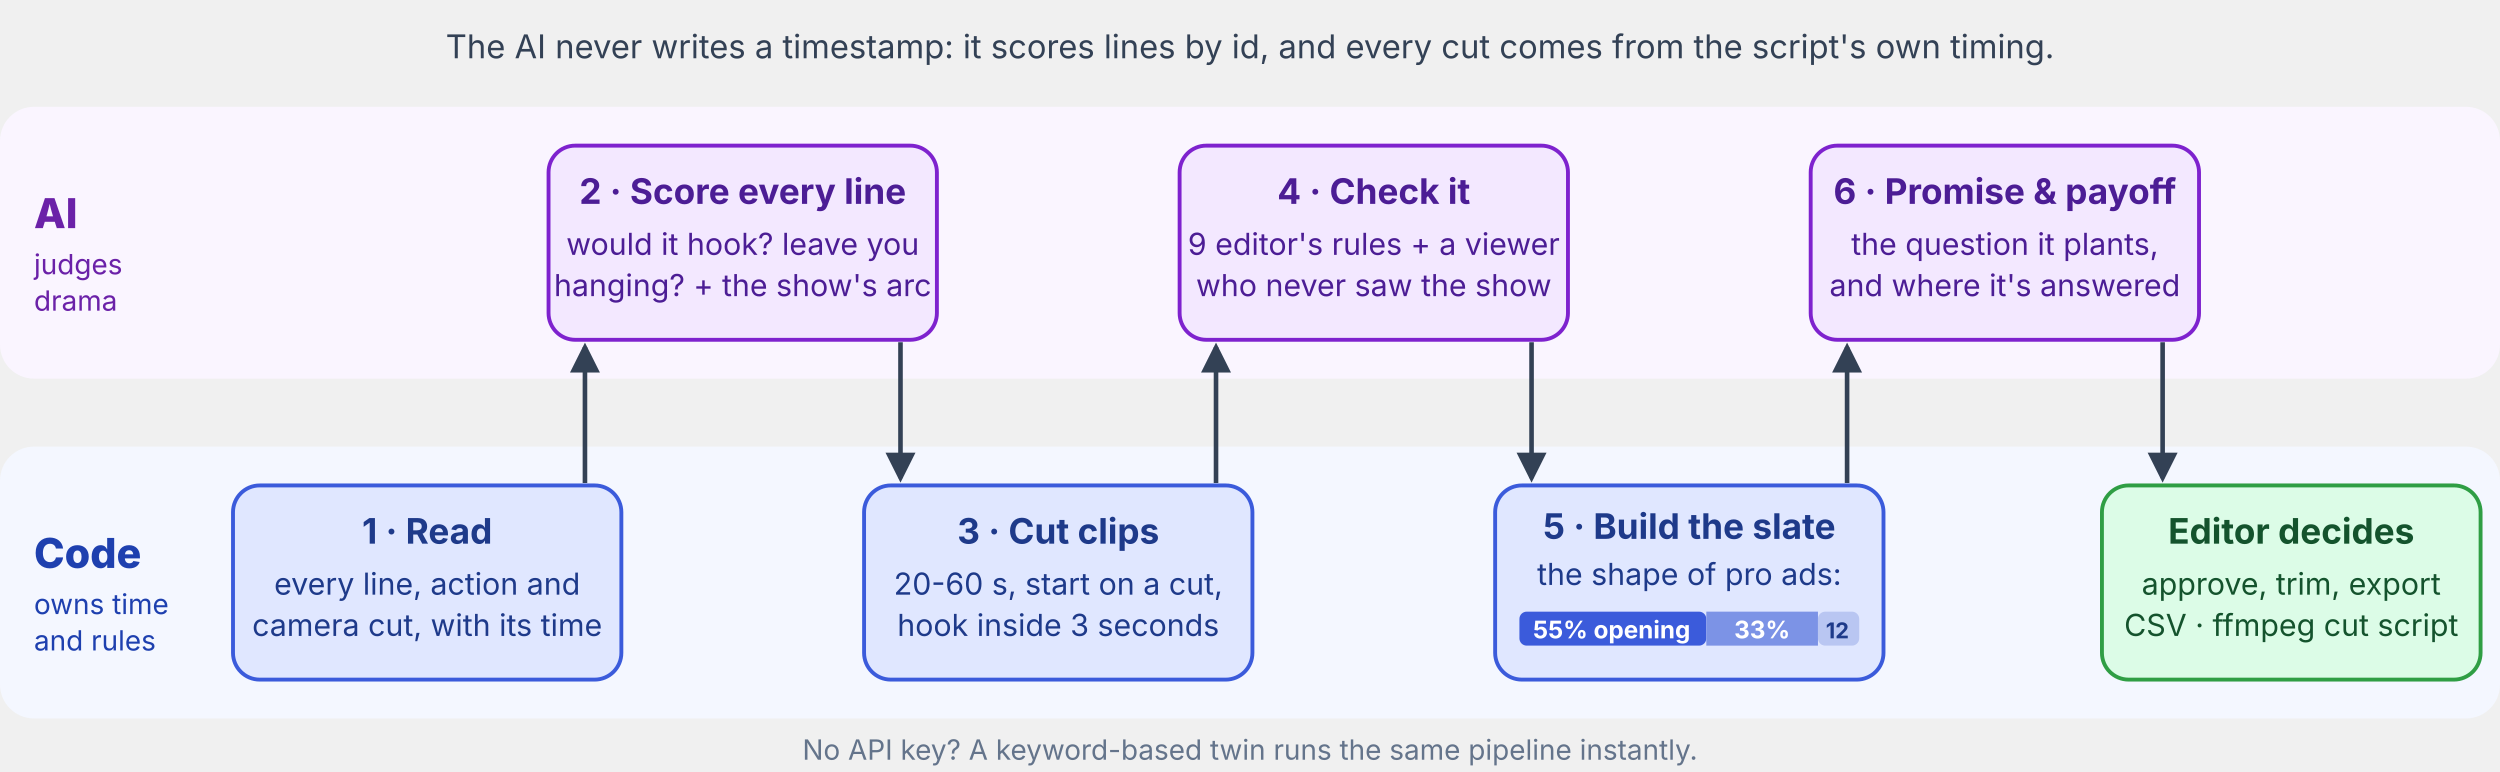
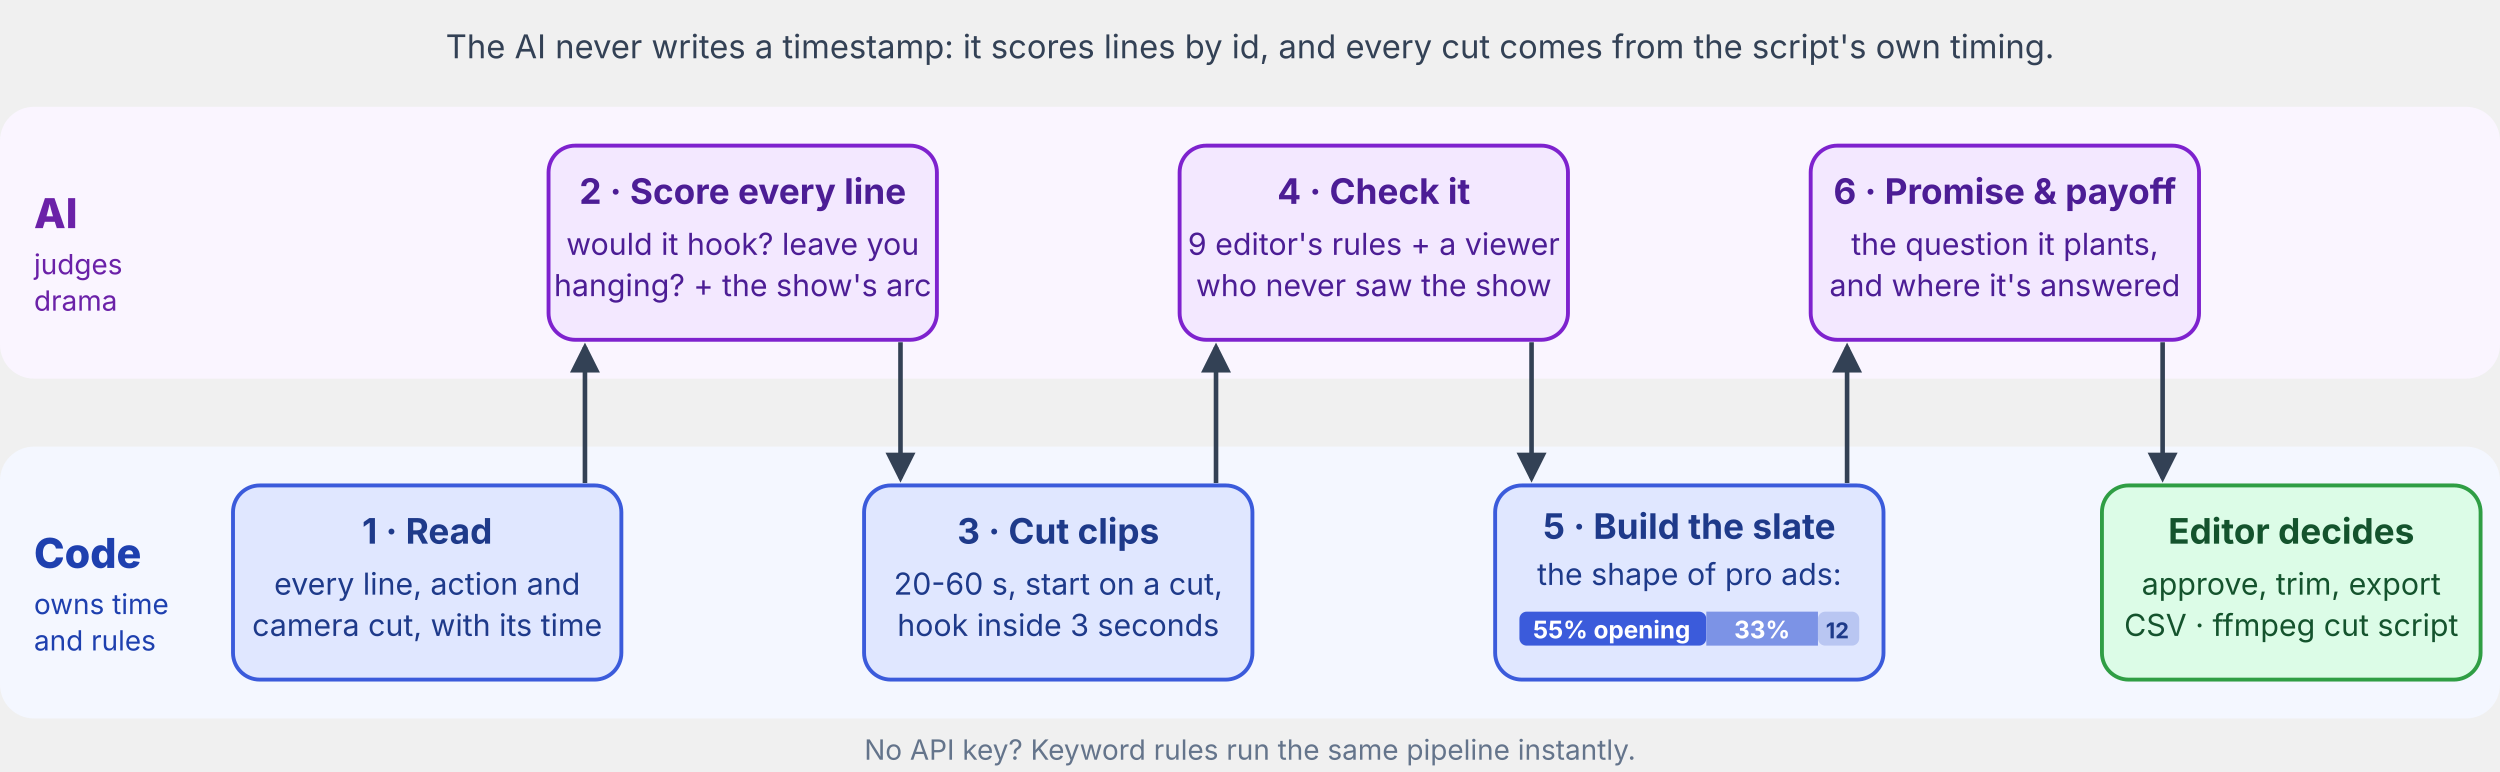
<svg xmlns="http://www.w3.org/2000/svg" viewBox="0 0 1030 318" font-family="Avenir Next, Inter, Helvetica Neue, Arial, sans-serif">
  <defs>
    <marker id="a" viewBox="0 0 10 10" refX="8.5" refY="5" markerWidth="6.5" markerHeight="6.5" orient="auto-start-reverse">
      <path d="M0,0 L10,5 L0,10 z" fill="#334155" />
    </marker>
  </defs>
  <rect x="0" y="44" width="1030" height="112" rx="14" fill="#faf5ff" />
  <rect x="0" y="184" width="1030" height="112" rx="14" fill="#f4f7ff" />
  <text x="14" y="94" font-size="17" font-weight="800" fill="#6b21a8">AI</text>
  <text x="14" y="113" font-size="11.5" fill="#6b21a8">judges</text>
  <text x="14" y="128" font-size="11.5" fill="#6b21a8">drama</text>
  <text x="14" y="234" font-size="17" font-weight="800" fill="#1e40af">Code</text>
  <text x="14" y="253" font-size="11.5" fill="#1e40af">owns time</text>
  <text x="14" y="268" font-size="11.5" fill="#1e40af">and rules</text>
  <g font-size="12.5" text-anchor="middle">
    <rect x="96" y="200" width="160" height="80" rx="11" fill="#e0e7ff" stroke="#3b5bdb" stroke-width="1.6" />
    <text x="176" y="224" font-size="14.5" font-weight="700" fill="#1e3a8a">1 · Read</text>
    <text x="176" y="245" fill="#1e3a8a">every line, action and</text>
    <text x="176" y="262" fill="#1e3a8a">camera cut, with its time</text>
    <rect x="356" y="200" width="160" height="80" rx="11" fill="#e0e7ff" stroke="#3b5bdb" stroke-width="1.6" />
    <text x="436" y="224" font-size="14.5" font-weight="700" fill="#1e3a8a">3 · Cut clips</text>
    <text x="436" y="245" fill="#1e3a8a">20-60 s, start on a cut,</text>
    <text x="436" y="262" fill="#1e3a8a">hook inside 3 seconds</text>
    <rect x="616" y="200" width="160" height="80" rx="11" fill="#e0e7ff" stroke="#3b5bdb" stroke-width="1.6" />
    <text x="696" y="222" font-size="14.5" font-weight="700" fill="#1e3a8a">5 · Build the slate</text>
    <text x="696" y="241" fill="#1e3a8a">the shape of pro ads:</text>
    <rect x="626" y="252" width="77" height="14" rx="3" fill="#3b5bdb" />
    <rect x="703" y="252" width="46" height="14" fill="#7c93e6" />
    <rect x="749" y="252" width="17" height="14" rx="3" fill="#b9c6f2" />
    <text x="664" y="263" font-size="10" font-weight="700" fill="#ffffff">55% opening</text>
    <text x="726" y="263" font-size="10" font-weight="700" fill="#ffffff">33%</text>
    <text x="757" y="263" font-size="9" font-weight="700" fill="#1e3a8a">12</text>
    <rect x="866" y="200" width="156" height="80" rx="11" fill="#dcfce7" stroke="#2f9e44" stroke-width="1.6" />
    <text x="944" y="224" font-size="14.5" font-weight="700" fill="#14532d">Editor decides</text>
    <text x="944" y="245" fill="#14532d">approve, trim, export</text>
    <text x="944" y="262" fill="#14532d">CSV · ffmpeg cut script</text>
  </g>
  <g font-size="12.5" text-anchor="middle">
    <rect x="226" y="60" width="160" height="80" rx="11" fill="#f3e8ff" stroke="#7e22ce" stroke-width="1.6" />
    <text x="306" y="84" font-size="14.5" font-weight="700" fill="#4c1d95">2 · Score every line</text>
    <text x="306" y="105" fill="#4c1d95">would it hook? leave you</text>
    <text x="306" y="122" fill="#4c1d95">hanging? + the show's arc</text>
    <rect x="486" y="60" width="160" height="80" rx="11" fill="#f3e8ff" stroke="#7e22ce" stroke-width="1.6" />
    <text x="566" y="84" font-size="14.5" font-weight="700" fill="#4c1d95">4 · Check it</text>
    <text x="566" y="105" fill="#4c1d95">9 editor's rules + a viewer</text>
    <text x="566" y="122" fill="#4c1d95">who never saw the show</text>
    <rect x="746" y="60" width="160" height="80" rx="11" fill="#f3e8ff" stroke="#7e22ce" stroke-width="1.6" />
    <text x="826" y="84" font-size="14.5" font-weight="700" fill="#4c1d95">6 · Promise &amp; payoff</text>
    <text x="826" y="105" fill="#4c1d95">the question it plants,</text>
    <text x="826" y="122" fill="#4c1d95">and where it's answered</text>
  </g>
  <g stroke="#334155" stroke-width="1.9" fill="none" marker-end="url(#a)">
    <line x1="241" y1="199" x2="241" y2="143" />
    <line x1="371" y1="141" x2="371" y2="197" />
    <line x1="501" y1="199" x2="501" y2="143" />
    <line x1="631" y1="141" x2="631" y2="197" />
    <line x1="761" y1="199" x2="761" y2="143" />
    <line x1="891" y1="141" x2="891" y2="197" />
  </g>
  <text x="515" y="24" text-anchor="middle" font-size="13.5" fill="#334155">The AI never writes a timestamp: it scores lines by id, and every cut comes from the script's own timing.</text>
-   <text x="515" y="313" text-anchor="middle" font-size="11.5" fill="#64748b">No API key? A keyword-based twin runs the same pipeline instantly.</text>
+   <text x="515" y="313" text-anchor="middle" font-size="11.5" fill="#64748b">No API key? Keyword rules run the same pipeline instantly.</text>
</svg>
